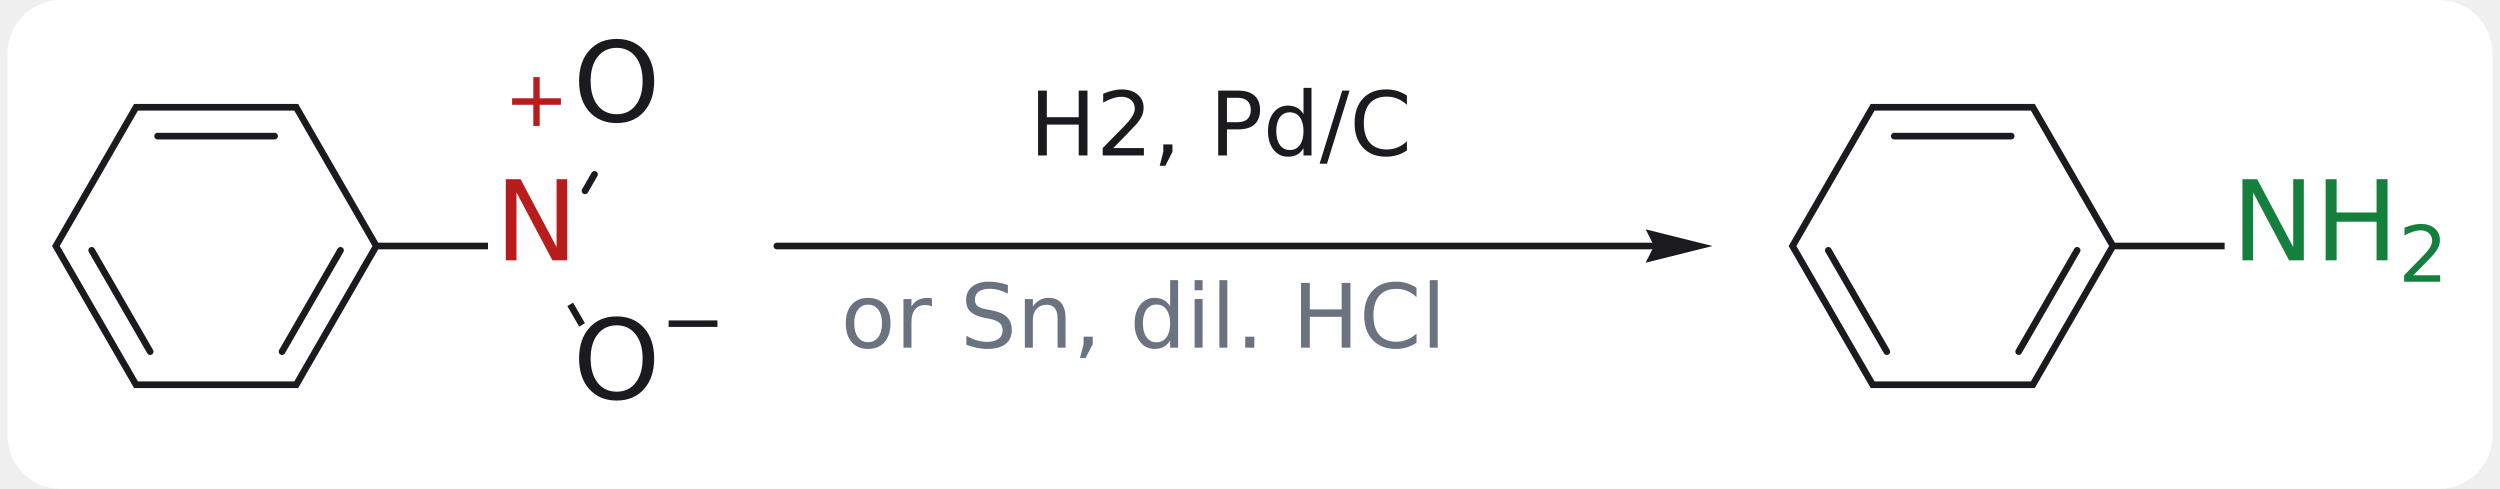
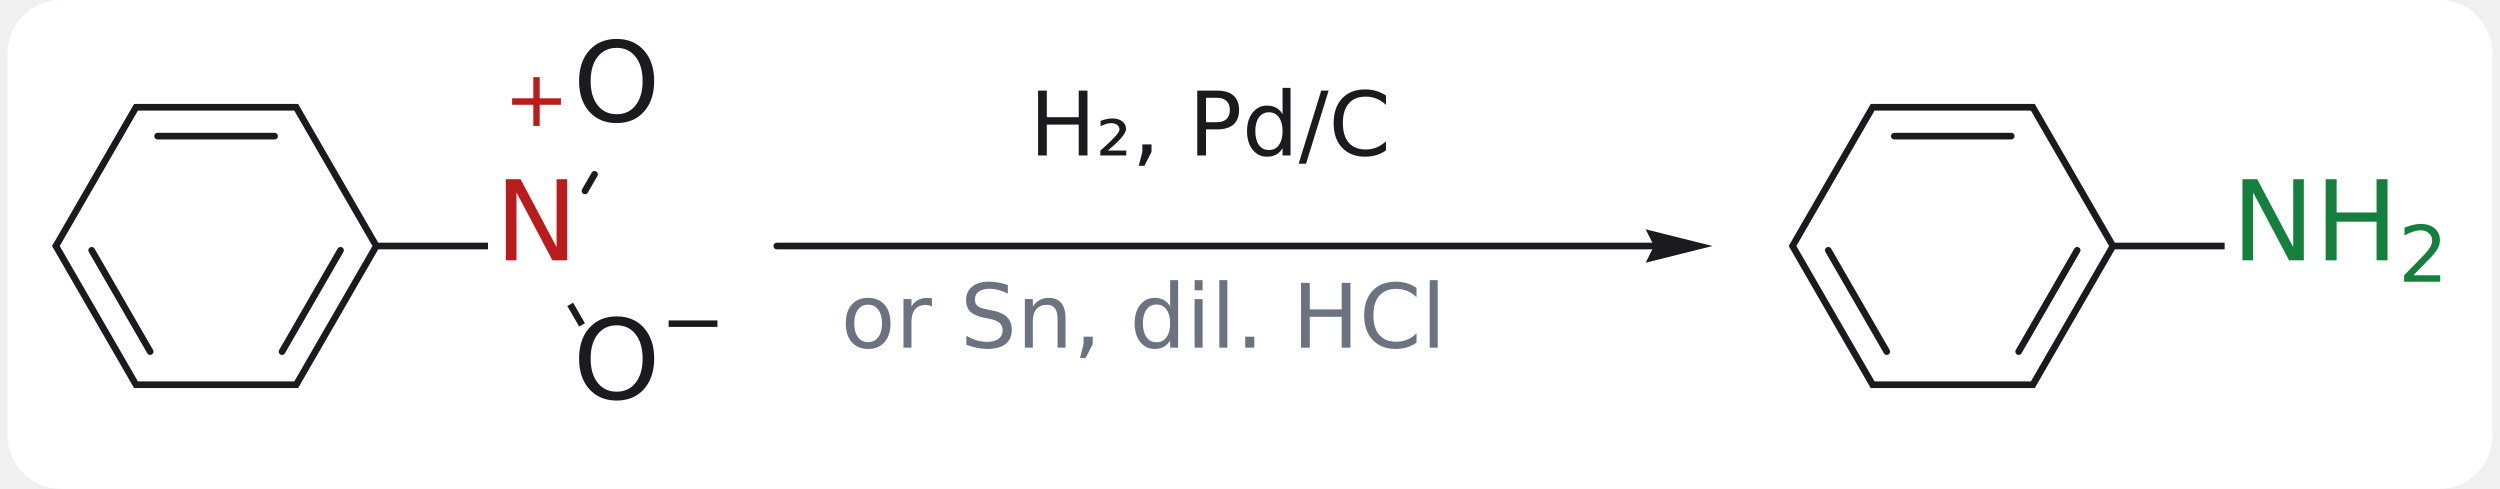
<svg xmlns="http://www.w3.org/2000/svg" viewBox="-12.677 -64.495 651.454 128.161" width="404" height="79">
  <style>.c-ink.fill{fill:#1b1b1f}.c-ink.stroke{stroke:#1b1b1f}.c-arrow.fill{fill:#c2410c}.c-arrow.stroke{stroke:#c2410c}.c-nu.fill{fill:#1d4ed8}.c-nu.stroke{stroke:#1d4ed8}.c-el.fill{fill:#b91c1c}.c-el.stroke{stroke:#b91c1c}.c-good.fill{fill:#15803d}.c-good.stroke{stroke:#15803d}.c-muted.fill{fill:#6b7280}.c-muted.stroke{stroke:#6b7280}.card{fill:#ffffff}@media (prefers-color-scheme: dark){.c-ink.fill{fill:#e6e6ea}.c-ink.stroke{stroke:#e6e6ea}.c-arrow.fill{fill:#ff9f5a}.c-arrow.stroke{stroke:#ff9f5a}.c-nu.fill{fill:#8ab4ff}.c-nu.stroke{stroke:#8ab4ff}.c-el.fill{fill:#ff8a8a}.c-el.stroke{stroke:#ff8a8a}.c-good.fill{fill:#6ee7a0}.c-good.stroke{stroke:#6ee7a0}.c-muted.fill{fill:#9ca3af}.c-muted.stroke{stroke:#9ca3af}.card{fill:#1e1e1e}}</style>
  <rect class="card" x="-12.677" y="-64.495" width="651.454" height="128.161" rx="14" />
  <line class="c-ink stroke" x1="24.712" y1="27.682" x2="9.382" y2="1.13" stroke-width="1.75" stroke-linecap="round" />
  <line class="c-ink stroke" x1="26.67" y1="-28.812" x2="57.33" y2="-28.812" stroke-width="1.75" stroke-linecap="round" />
  <line class="c-ink stroke" x1="138.713" y1="-14.459" x2="141.211" y2="-18.785" stroke-width="1.75" stroke-linecap="round" />
  <line class="c-ink stroke" x1="74.618" y1="1.13" x2="59.288" y2="27.682" stroke-width="1.75" stroke-linecap="round" />
  <line class="c-ink stroke" x1="479.992" y1="27.682" x2="464.662" y2="1.13" stroke-width="1.75" stroke-linecap="round" />
  <line class="c-ink stroke" x1="481.95" y1="-28.812" x2="512.61" y2="-28.812" stroke-width="1.75" stroke-linecap="round" />
  <line class="c-ink stroke" x1="529.898" y1="1.13" x2="514.568" y2="27.682" stroke-width="1.75" stroke-linecap="round" />
  <path class="c-ink fill stroke" d="M62.495 35.497 L21.505 35.497 L20.495 37.247 L63.505 37.247 Z M21.505 35.497 L1.01 0 L-1.01 -0 L20.495 37.247 Z M1.01 -0 L21.505 -35.497 L20.495 -37.247 L-1.01 0 Z M21.505 -35.497 L62.495 -35.497 L63.505 -37.247 L20.495 -37.247 Z M62.495 -35.497 L82.99 -0 L84 -0 L84.505 -0.875 L63.505 -37.247 Z M84.505 0.875 L113.287 0.875 L113.287 -0.875 L84.505 -0.875 L84 -0 Z M134.075 15.735 L137.179 21.113 L138.695 20.238 L135.59 14.86 Z M82.99 0 L62.495 35.497 L63.505 37.247 L84.505 0.875 L84 0 Z M517.775 35.497 L476.785 35.497 L475.775 37.247 L518.785 37.247 Z M476.785 35.497 L456.29 0 L454.27 -0 L475.775 37.247 Z M456.29 -0 L476.785 -35.497 L475.775 -37.247 L454.27 0 Z M476.785 -35.497 L517.775 -35.497 L518.785 -37.247 L475.775 -37.247 Z M517.775 -35.497 L538.27 -0 L539.28 0 L539.785 -0.875 L518.785 -37.247 Z M539.785 0.875 L568.567 0.875 L568.567 -0.875 L539.785 -0.875 L539.28 0 Z M538.27 0 L517.775 35.497 L518.785 37.247 L539.785 0.875 L539.28 0 Z " stroke-width="0" stroke-linecap="round" stroke-linejoin="round" />
  <text class="c-el fill" xml:space="preserve" x="115.091" y="-16.442" font-family="DejaVu Sans, Noto Sans CJK KR, Noto Sans CJK JP, sans-serif" font-size="29.167" font-weight="normal" font-style="normal" text-decoration="none" dominant-baseline="text-before-edge">N</text>
  <text class="c-el fill" xml:space="preserve" x="117.447" y="-45.609" font-family="DejaVu Sans, Noto Sans CJK KR, Noto Sans CJK JP, sans-serif" font-size="20.417" font-weight="normal" font-style="normal" text-decoration="none" dominant-baseline="text-before-edge">+</text>
  <text class="c-ink fill" xml:space="preserve" x="135.521" y="-52.828" font-family="DejaVu Sans, Noto Sans CJK KR, Noto Sans CJK JP, sans-serif" font-size="29.167" font-weight="normal" font-style="normal" text-decoration="none" dominant-baseline="text-before-edge">O</text>
  <text class="c-ink fill" xml:space="preserve" x="135.521" y="19.916" font-family="DejaVu Sans, Noto Sans CJK KR, Noto Sans CJK JP, sans-serif" font-size="29.167" font-weight="normal" font-style="normal" text-decoration="none" dominant-baseline="text-before-edge">O</text>
  <text class="c-ink fill" xml:space="preserve" x="158.479" y="12.624" font-family="DejaVu Sans, Noto Sans CJK KR, Noto Sans CJK JP, sans-serif" font-size="20.417" font-weight="normal" font-style="normal" text-decoration="none" dominant-baseline="text-before-edge">−</text>
  <text class="c-good fill" xml:space="preserve" x="570.371" y="-16.442" font-family="DejaVu Sans, Noto Sans CJK KR, Noto Sans CJK JP, sans-serif" font-size="29.167" font-weight="normal" font-style="normal" text-decoration="none" dominant-baseline="text-before-edge">N</text>
  <text class="c-good fill" xml:space="preserve" x="592.189" y="-16.442" font-family="DejaVu Sans, Noto Sans CJK KR, Noto Sans CJK JP, sans-serif" font-size="29.167" font-weight="normal" font-style="normal" text-decoration="none" dominant-baseline="text-before-edge">H</text>
  <text class="c-good fill" xml:space="preserve" x="614.121" y="-4.775" font-family="DejaVu Sans, Noto Sans CJK KR, Noto Sans CJK JP, sans-serif" font-size="20.417" font-weight="normal" font-style="normal" text-decoration="none" dominant-baseline="text-before-edge">2</text>
  <path class="c-ink stroke" d="M189 0 L429.905 0 " fill="none" stroke-width="1.75" stroke-linecap="round" stroke-linejoin="round" />
  <path class="c-ink fill stroke" d="M434.28 0 L416.78 -4.375 L418.967 0 L416.78 4.375 Z " stroke-width="0" stroke-linecap="round" stroke-linejoin="round" />
-   <text class="c-ink fill" xml:space="preserve" x="255.192" y="-39.9" font-family="DejaVu Sans, Noto Sans CJK KR, Noto Sans CJK JP, sans-serif" font-size="23.333" font-weight="normal" font-style="normal" text-decoration="none" dominant-baseline="text-before-edge">H2, Pd/C</text>
+   <text class="c-ink fill" xml:space="preserve" x="255.192" y="-39.9" font-family="DejaVu Sans, Noto Sans CJK KR, Noto Sans CJK JP, sans-serif" font-size="23.333" font-weight="normal" font-style="normal" text-decoration="none" dominant-baseline="text-before-edge">H₂, Pd/C</text>
  <text class="c-muted fill" xml:space="preserve" x="205.8" y="10.5" font-family="DejaVu Sans, Noto Sans CJK KR, Noto Sans CJK JP, sans-serif" font-size="23.333" font-weight="normal" font-style="normal" text-decoration="none" dominant-baseline="text-before-edge">or Sn, dil. HCl</text>
</svg>
